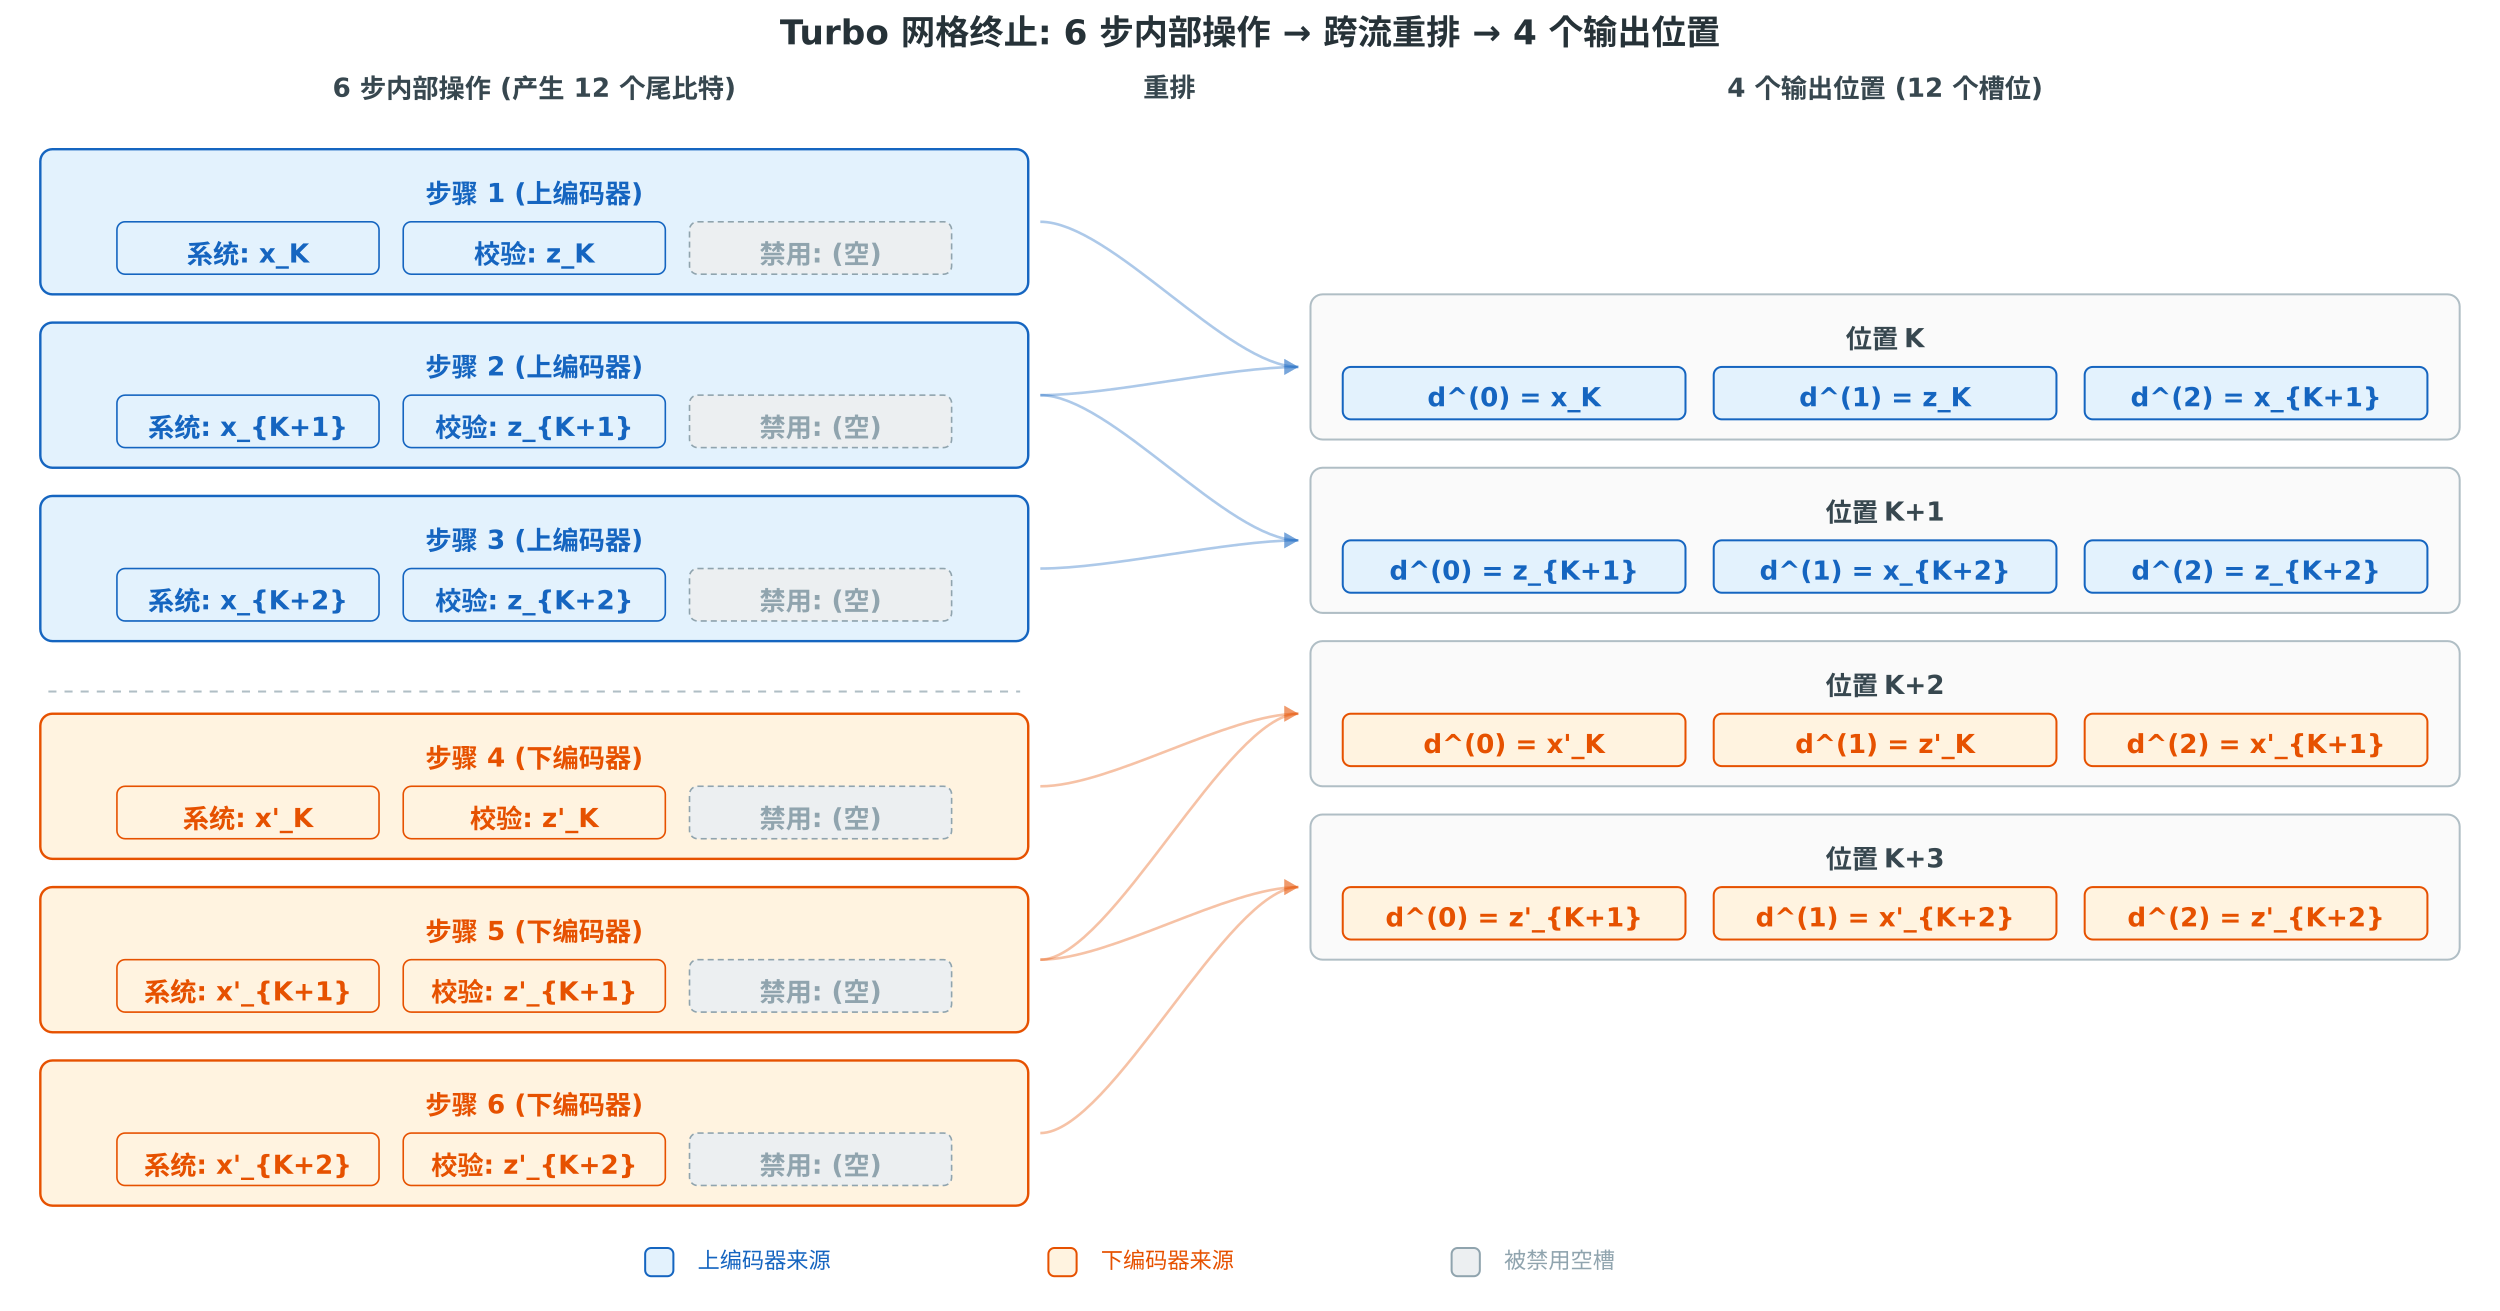
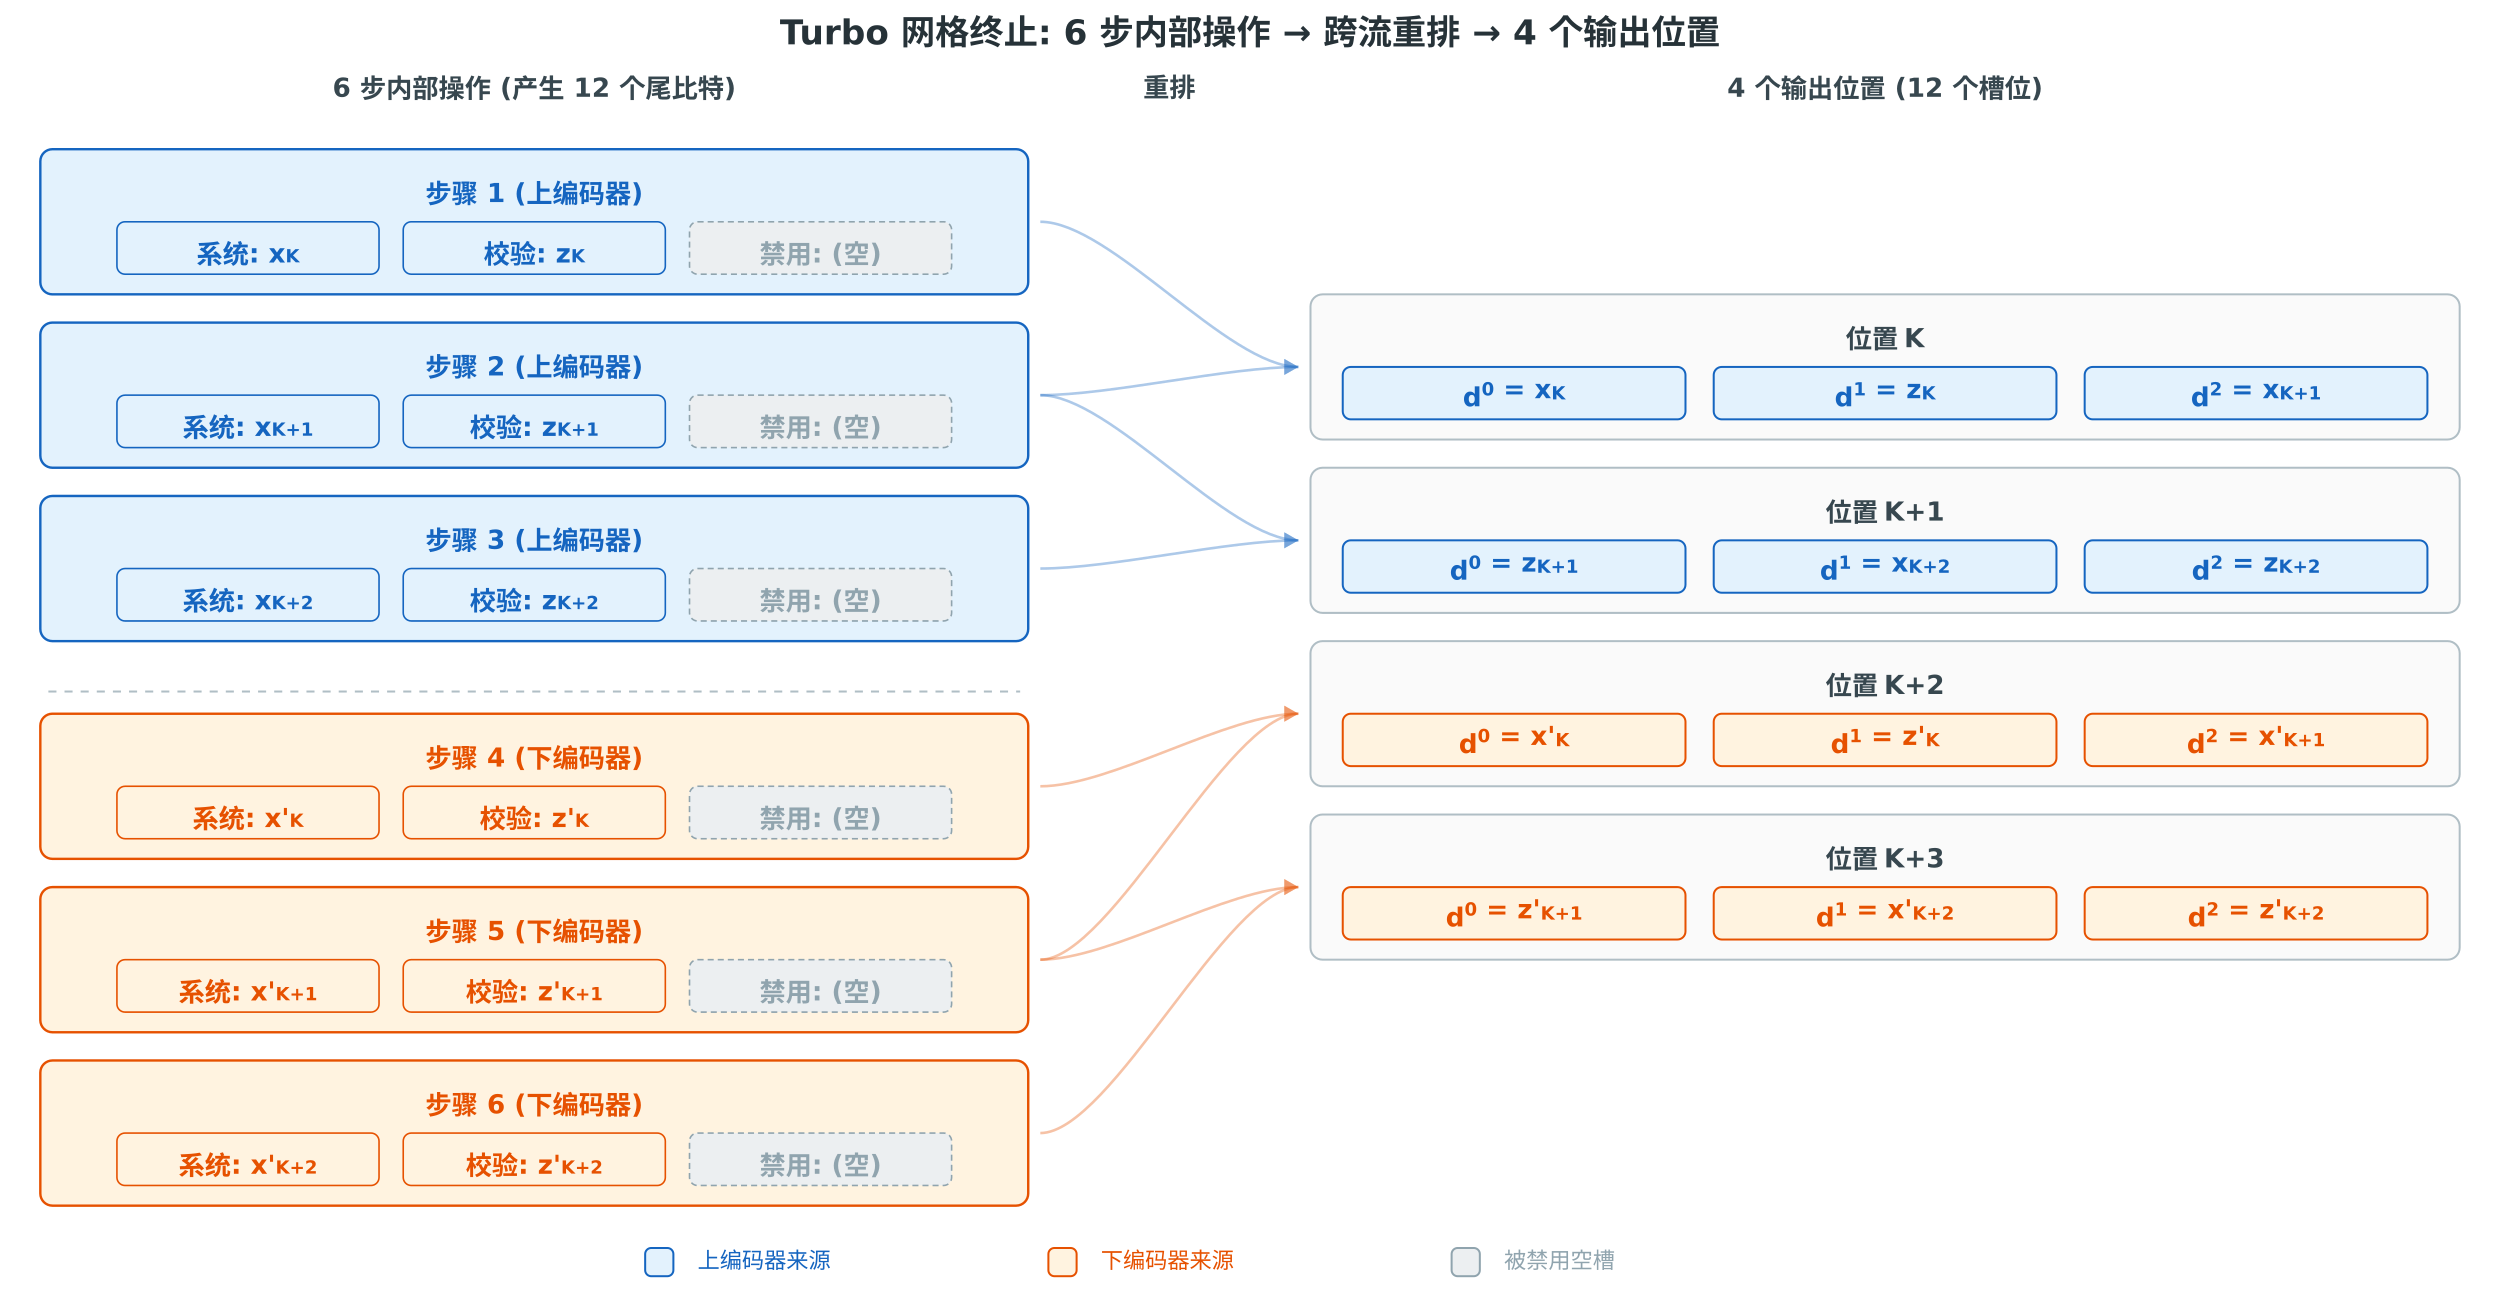
<svg xmlns="http://www.w3.org/2000/svg" viewBox="0 0 1240 650" width="1240" height="650">
  <style>
  text { font-family: "DejaVu Sans", "Noto Sans", sans-serif; }
  .t   { font-size: 17px; font-weight: bold; fill: #263238; text-anchor: middle; }
  .st  { font-size: 13px; font-weight: bold; fill: #37474F; text-anchor: middle; }
  .lb  { font-size: 13px; font-weight: bold; text-anchor: middle; dominant-baseline: central; }
  .vl  { font-size: 13px; font-weight: bold; text-anchor: middle; dominant-baseline: central; }
  .lg  { font-size: 11px; fill: #37474F; }
</style>
  <text x="620" y="22" text-anchor="middle" class="free" font-size="17" font-weight="bold" fill="#263238">Turbo 网格终止: 6 步内部操作 → 跨流重排 → 4 个输出位置</text>
  <text x="265" y="48" text-anchor="middle" class="free" font-size="13" font-weight="bold" fill="#37474F">6 步内部操作 (产生 12 个尾比特)</text>
  <text x="580" y="48" text-anchor="middle" class="free" font-size="13" font-weight="bold" fill="#37474F">重排</text>
  <text x="935" y="48" text-anchor="middle" class="free" font-size="13" font-weight="bold" fill="#37474F">4 个输出位置 (12 个槽位)</text>
  <rect x="20" y="74" width="490" height="72" rx="6" fill="#E3F2FD" stroke="#1565C0" stroke-width="1.2" />
  <text x="265" y="95" text-anchor="middle" class="lb" fill="#1565C0">步骤 1 (上编码器)</text>
  <rect x="58" y="110" width="130" height="26" rx="4" fill="#E3F2FD" stroke="#1565C0" stroke-width="0.8" />
-   <text x="123" y="125" text-anchor="middle" class="vl" fill="#1565C0">系统: x_K</text>
+   <text x="123" y="125" text-anchor="middle" class="vl" fill="#1565C0">系统: x<tspan dy="2" font-size="9">K</tspan>
+   </text>
  <rect x="200" y="110" width="130" height="26" rx="4" fill="#E3F2FD" stroke="#1565C0" stroke-width="0.8" />
-   <text x="265" y="125" text-anchor="middle" class="vl" fill="#1565C0">校验: z_K</text>
+   <text x="265" y="125" text-anchor="middle" class="vl" fill="#1565C0">校验: z<tspan dy="2" font-size="9">K</tspan>
+   </text>
  <rect x="342" y="110" width="130" height="26" rx="4" fill="#ECEFF1" stroke="#90A4AE" stroke-width="0.8" stroke-dasharray="3,2" />
  <text x="407" y="125" text-anchor="middle" class="vl" fill="#90A4AE">禁用: (空)</text>
  <rect x="20" y="160" width="490" height="72" rx="6" fill="#E3F2FD" stroke="#1565C0" stroke-width="1.2" />
  <text x="265" y="181" text-anchor="middle" class="lb" fill="#1565C0">步骤 2 (上编码器)</text>
  <rect x="58" y="196" width="130" height="26" rx="4" fill="#E3F2FD" stroke="#1565C0" stroke-width="0.8" />
-   <text x="123" y="211" text-anchor="middle" class="vl" fill="#1565C0">系统: x_{K+1}</text>
+   <text x="123" y="211" text-anchor="middle" class="vl" fill="#1565C0">系统: x<tspan dy="2" font-size="9">K+1</tspan>
+   </text>
  <rect x="200" y="196" width="130" height="26" rx="4" fill="#E3F2FD" stroke="#1565C0" stroke-width="0.8" />
-   <text x="265" y="211" text-anchor="middle" class="vl" fill="#1565C0">校验: z_{K+1}</text>
+   <text x="265" y="211" text-anchor="middle" class="vl" fill="#1565C0">校验: z<tspan dy="2" font-size="9">K+1</tspan>
+   </text>
  <rect x="342" y="196" width="130" height="26" rx="4" fill="#ECEFF1" stroke="#90A4AE" stroke-width="0.8" stroke-dasharray="3,2" />
  <text x="407" y="211" text-anchor="middle" class="vl" fill="#90A4AE">禁用: (空)</text>
  <rect x="20" y="246" width="490" height="72" rx="6" fill="#E3F2FD" stroke="#1565C0" stroke-width="1.2" />
  <text x="265" y="267" text-anchor="middle" class="lb" fill="#1565C0">步骤 3 (上编码器)</text>
  <rect x="58" y="282" width="130" height="26" rx="4" fill="#E3F2FD" stroke="#1565C0" stroke-width="0.8" />
-   <text x="123" y="297" text-anchor="middle" class="vl" fill="#1565C0">系统: x_{K+2}</text>
+   <text x="123" y="297" text-anchor="middle" class="vl" fill="#1565C0">系统: x<tspan dy="2" font-size="9">K+2</tspan>
+   </text>
  <rect x="200" y="282" width="130" height="26" rx="4" fill="#E3F2FD" stroke="#1565C0" stroke-width="0.8" />
-   <text x="265" y="297" text-anchor="middle" class="vl" fill="#1565C0">校验: z_{K+2}</text>
+   <text x="265" y="297" text-anchor="middle" class="vl" fill="#1565C0">校验: z<tspan dy="2" font-size="9">K+2</tspan>
+   </text>
  <rect x="342" y="282" width="130" height="26" rx="4" fill="#ECEFF1" stroke="#90A4AE" stroke-width="0.8" stroke-dasharray="3,2" />
  <text x="407" y="297" text-anchor="middle" class="vl" fill="#90A4AE">禁用: (空)</text>
  <rect x="20" y="354" width="490" height="72" rx="6" fill="#FFF3E0" stroke="#E65100" stroke-width="1.2" />
  <text x="265" y="375" text-anchor="middle" class="lb" fill="#E65100">步骤 4 (下编码器)</text>
  <rect x="58" y="390" width="130" height="26" rx="4" fill="#FFF3E0" stroke="#E65100" stroke-width="0.8" />
-   <text x="123" y="405" text-anchor="middle" class="vl" fill="#E65100">系统: x'_K</text>
+   <text x="123" y="405" text-anchor="middle" class="vl" fill="#E65100">系统: x'<tspan dy="2" font-size="9">K</tspan>
+   </text>
  <rect x="200" y="390" width="130" height="26" rx="4" fill="#FFF3E0" stroke="#E65100" stroke-width="0.8" />
-   <text x="265" y="405" text-anchor="middle" class="vl" fill="#E65100">校验: z'_K</text>
+   <text x="265" y="405" text-anchor="middle" class="vl" fill="#E65100">校验: z'<tspan dy="2" font-size="9">K</tspan>
+   </text>
  <rect x="342" y="390" width="130" height="26" rx="4" fill="#ECEFF1" stroke="#90A4AE" stroke-width="0.8" stroke-dasharray="3,2" />
  <text x="407" y="405" text-anchor="middle" class="vl" fill="#90A4AE">禁用: (空)</text>
  <rect x="20" y="440" width="490" height="72" rx="6" fill="#FFF3E0" stroke="#E65100" stroke-width="1.2" />
  <text x="265" y="461" text-anchor="middle" class="lb" fill="#E65100">步骤 5 (下编码器)</text>
  <rect x="58" y="476" width="130" height="26" rx="4" fill="#FFF3E0" stroke="#E65100" stroke-width="0.8" />
-   <text x="123" y="491" text-anchor="middle" class="vl" fill="#E65100">系统: x'_{K+1}</text>
+   <text x="123" y="491" text-anchor="middle" class="vl" fill="#E65100">系统: x'<tspan dy="2" font-size="9">K+1</tspan>
+   </text>
  <rect x="200" y="476" width="130" height="26" rx="4" fill="#FFF3E0" stroke="#E65100" stroke-width="0.8" />
-   <text x="265" y="491" text-anchor="middle" class="vl" fill="#E65100">校验: z'_{K+1}</text>
+   <text x="265" y="491" text-anchor="middle" class="vl" fill="#E65100">校验: z'<tspan dy="2" font-size="9">K+1</tspan>
+   </text>
  <rect x="342" y="476" width="130" height="26" rx="4" fill="#ECEFF1" stroke="#90A4AE" stroke-width="0.8" stroke-dasharray="3,2" />
  <text x="407" y="491" text-anchor="middle" class="vl" fill="#90A4AE">禁用: (空)</text>
  <rect x="20" y="526" width="490" height="72" rx="6" fill="#FFF3E0" stroke="#E65100" stroke-width="1.2" />
  <text x="265" y="547" text-anchor="middle" class="lb" fill="#E65100">步骤 6 (下编码器)</text>
  <rect x="58" y="562" width="130" height="26" rx="4" fill="#FFF3E0" stroke="#E65100" stroke-width="0.8" />
-   <text x="123" y="577" text-anchor="middle" class="vl" fill="#E65100">系统: x'_{K+2}</text>
+   <text x="123" y="577" text-anchor="middle" class="vl" fill="#E65100">系统: x'<tspan dy="2" font-size="9">K+2</tspan>
+   </text>
  <rect x="200" y="562" width="130" height="26" rx="4" fill="#FFF3E0" stroke="#E65100" stroke-width="0.8" />
-   <text x="265" y="577" text-anchor="middle" class="vl" fill="#E65100">校验: z'_{K+2}</text>
+   <text x="265" y="577" text-anchor="middle" class="vl" fill="#E65100">校验: z'<tspan dy="2" font-size="9">K+2</tspan>
+   </text>
  <rect x="342" y="562" width="130" height="26" rx="4" fill="#ECEFF1" stroke="#90A4AE" stroke-width="0.8" stroke-dasharray="3,2" />
  <text x="407" y="577" text-anchor="middle" class="vl" fill="#90A4AE">禁用: (空)</text>
  <line x1="24" y1="343" x2="506" y2="343" stroke="#B0BEC5" stroke-width="1" stroke-dasharray="4,4" />
  <rect x="650" y="146" width="570" height="72" rx="6" fill="#FAFAFA" stroke="#B0BEC5" stroke-width="1" />
  <text x="935" y="167" text-anchor="middle" class="lb" fill="#37474F">位置 K</text>
  <rect x="666" y="182" width="170" height="26" rx="4" fill="#E3F2FD" stroke="#1565C0" stroke-width="1" />
-   <text x="751" y="197" text-anchor="middle" class="vl" fill="#1565C0">d^(0) = x_K</text>
+   <text x="751" y="197" text-anchor="middle" class="vl" fill="#1565C0">d<tspan dy="-4" font-size="9">0</tspan> = x<tspan dy="2" font-size="9">K</tspan>
+   </text>
  <rect x="850" y="182" width="170" height="26" rx="4" fill="#E3F2FD" stroke="#1565C0" stroke-width="1" />
-   <text x="935" y="197" text-anchor="middle" class="vl" fill="#1565C0">d^(1) = z_K</text>
+   <text x="935" y="197" text-anchor="middle" class="vl" fill="#1565C0">d<tspan dy="-4" font-size="9">1</tspan> = z<tspan dy="2" font-size="9">K</tspan>
+   </text>
  <rect x="1034" y="182" width="170" height="26" rx="4" fill="#E3F2FD" stroke="#1565C0" stroke-width="1" />
-   <text x="1119" y="197" text-anchor="middle" class="vl" fill="#1565C0">d^(2) = x_{K+1}</text>
+   <text x="1119" y="197" text-anchor="middle" class="vl" fill="#1565C0">d<tspan dy="-4" font-size="9">2</tspan> = x<tspan dy="2" font-size="9">K+1</tspan>
+   </text>
  <rect x="650" y="232" width="570" height="72" rx="6" fill="#FAFAFA" stroke="#B0BEC5" stroke-width="1" />
  <text x="935" y="253" text-anchor="middle" class="lb" fill="#37474F">位置 K+1</text>
  <rect x="666" y="268" width="170" height="26" rx="4" fill="#E3F2FD" stroke="#1565C0" stroke-width="1" />
-   <text x="751" y="283" text-anchor="middle" class="vl" fill="#1565C0">d^(0) = z_{K+1}</text>
+   <text x="751" y="283" text-anchor="middle" class="vl" fill="#1565C0">d<tspan dy="-4" font-size="9">0</tspan> = z<tspan dy="2" font-size="9">K+1</tspan>
+   </text>
  <rect x="850" y="268" width="170" height="26" rx="4" fill="#E3F2FD" stroke="#1565C0" stroke-width="1" />
-   <text x="935" y="283" text-anchor="middle" class="vl" fill="#1565C0">d^(1) = x_{K+2}</text>
+   <text x="935" y="283" text-anchor="middle" class="vl" fill="#1565C0">d<tspan dy="-4" font-size="9">1</tspan> = x<tspan dy="2" font-size="9">K+2</tspan>
+   </text>
  <rect x="1034" y="268" width="170" height="26" rx="4" fill="#E3F2FD" stroke="#1565C0" stroke-width="1" />
-   <text x="1119" y="283" text-anchor="middle" class="vl" fill="#1565C0">d^(2) = z_{K+2}</text>
+   <text x="1119" y="283" text-anchor="middle" class="vl" fill="#1565C0">d<tspan dy="-4" font-size="9">2</tspan> = z<tspan dy="2" font-size="9">K+2</tspan>
+   </text>
  <rect x="650" y="318" width="570" height="72" rx="6" fill="#FAFAFA" stroke="#B0BEC5" stroke-width="1" />
  <text x="935" y="339" text-anchor="middle" class="lb" fill="#37474F">位置 K+2</text>
  <rect x="666" y="354" width="170" height="26" rx="4" fill="#FFF3E0" stroke="#E65100" stroke-width="1" />
-   <text x="751" y="369" text-anchor="middle" class="vl" fill="#E65100">d^(0) = x'_K</text>
+   <text x="751" y="369" text-anchor="middle" class="vl" fill="#E65100">d<tspan dy="-4" font-size="9">0</tspan> = x'<tspan dy="2" font-size="9">K</tspan>
+   </text>
  <rect x="850" y="354" width="170" height="26" rx="4" fill="#FFF3E0" stroke="#E65100" stroke-width="1" />
-   <text x="935" y="369" text-anchor="middle" class="vl" fill="#E65100">d^(1) = z'_K</text>
+   <text x="935" y="369" text-anchor="middle" class="vl" fill="#E65100">d<tspan dy="-4" font-size="9">1</tspan> = z'<tspan dy="2" font-size="9">K</tspan>
+   </text>
  <rect x="1034" y="354" width="170" height="26" rx="4" fill="#FFF3E0" stroke="#E65100" stroke-width="1" />
-   <text x="1119" y="369" text-anchor="middle" class="vl" fill="#E65100">d^(2) = x'_{K+1}</text>
+   <text x="1119" y="369" text-anchor="middle" class="vl" fill="#E65100">d<tspan dy="-4" font-size="9">2</tspan> = x'<tspan dy="2" font-size="9">K+1</tspan>
+   </text>
  <rect x="650" y="404" width="570" height="72" rx="6" fill="#FAFAFA" stroke="#B0BEC5" stroke-width="1" />
  <text x="935" y="425" text-anchor="middle" class="lb" fill="#37474F">位置 K+3</text>
  <rect x="666" y="440" width="170" height="26" rx="4" fill="#FFF3E0" stroke="#E65100" stroke-width="1" />
-   <text x="751" y="455" text-anchor="middle" class="vl" fill="#E65100">d^(0) = z'_{K+1}</text>
+   <text x="751" y="455" text-anchor="middle" class="vl" fill="#E65100">d<tspan dy="-4" font-size="9">0</tspan> = z'<tspan dy="2" font-size="9">K+1</tspan>
+   </text>
  <rect x="850" y="440" width="170" height="26" rx="4" fill="#FFF3E0" stroke="#E65100" stroke-width="1" />
-   <text x="935" y="455" text-anchor="middle" class="vl" fill="#E65100">d^(1) = x'_{K+2}</text>
+   <text x="935" y="455" text-anchor="middle" class="vl" fill="#E65100">d<tspan dy="-4" font-size="9">1</tspan> = x'<tspan dy="2" font-size="9">K+2</tspan>
+   </text>
  <rect x="1034" y="440" width="170" height="26" rx="4" fill="#FFF3E0" stroke="#E65100" stroke-width="1" />
-   <text x="1119" y="455" text-anchor="middle" class="vl" fill="#E65100">d^(2) = z'_{K+2}</text>
+   <text x="1119" y="455" text-anchor="middle" class="vl" fill="#E65100">d<tspan dy="-4" font-size="9">2</tspan> = z'<tspan dy="2" font-size="9">K+2</tspan>
+   </text>
  <path d="M 516 110 C 551 110, 609 182, 644 182" fill="none" stroke="#1565C0" stroke-width="1.3" opacity="0.35" />
  <polygon points="644,182 637,178 637,186" fill="#1565C0" opacity="0.35" />
  <path d="M 516 196 C 551 196, 609 182, 644 182" fill="none" stroke="#1565C0" stroke-width="1.3" opacity="0.35" />
  <polygon points="644,182 637,178 637,186" fill="#1565C0" opacity="0.35" />
  <path d="M 516 196 C 551 196, 609 268, 644 268" fill="none" stroke="#1565C0" stroke-width="1.3" opacity="0.35" />
  <polygon points="644,268 637,264 637,272" fill="#1565C0" opacity="0.35" />
  <path d="M 516 282 C 551 282, 609 268, 644 268" fill="none" stroke="#1565C0" stroke-width="1.3" opacity="0.35" />
  <polygon points="644,268 637,264 637,272" fill="#1565C0" opacity="0.35" />
  <path d="M 516 390 C 551 390, 609 354, 644 354" fill="none" stroke="#E65100" stroke-width="1.3" opacity="0.35" />
  <polygon points="644,354 637,350 637,358" fill="#E65100" opacity="0.35" />
  <path d="M 516 476 C 551 476, 609 354, 644 354" fill="none" stroke="#E65100" stroke-width="1.3" opacity="0.35" />
  <polygon points="644,354 637,350 637,358" fill="#E65100" opacity="0.35" />
  <path d="M 516 476 C 551 476, 609 440, 644 440" fill="none" stroke="#E65100" stroke-width="1.3" opacity="0.35" />
  <polygon points="644,440 637,436 637,444" fill="#E65100" opacity="0.35" />
  <path d="M 516 562 C 551 562, 609 440, 644 440" fill="none" stroke="#E65100" stroke-width="1.3" opacity="0.35" />
  <polygon points="644,440 637,436 637,444" fill="#E65100" opacity="0.35" />
  <rect x="320" y="619" width="14" height="14" rx="3" fill="#E3F2FD" stroke="#1565C0" stroke-width="1" />
  <text x="346" y="629" class="free" font-size="11" fill="#1565C0">上编码器来源</text>
  <rect x="520" y="619" width="14" height="14" rx="3" fill="#FFF3E0" stroke="#E65100" stroke-width="1" />
  <text x="546" y="629" class="free" font-size="11" fill="#E65100">下编码器来源</text>
  <rect x="720" y="619" width="14" height="14" rx="3" fill="#ECEFF1" stroke="#90A4AE" stroke-width="1" />
  <text x="746" y="629" class="free" font-size="11" fill="#90A4AE">被禁用空槽</text>
</svg>
